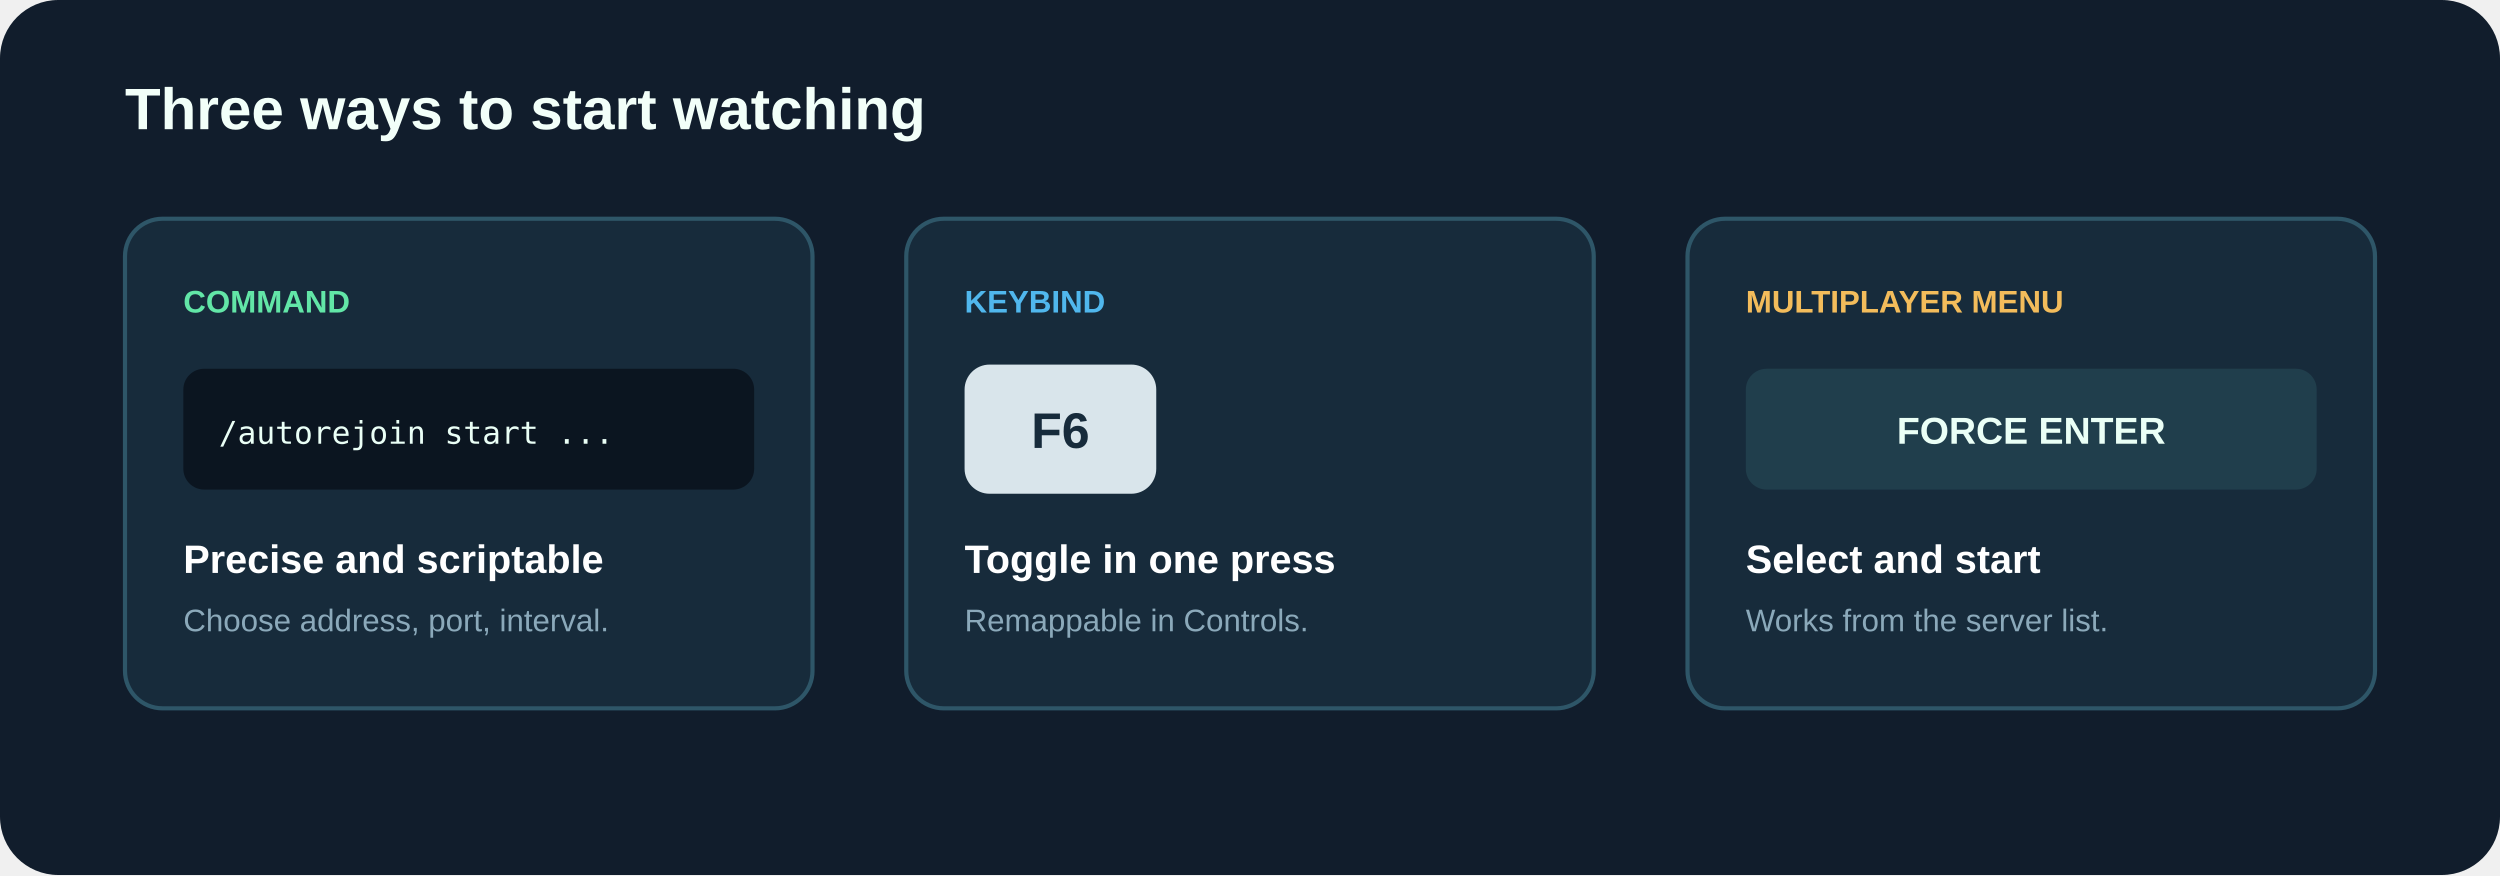
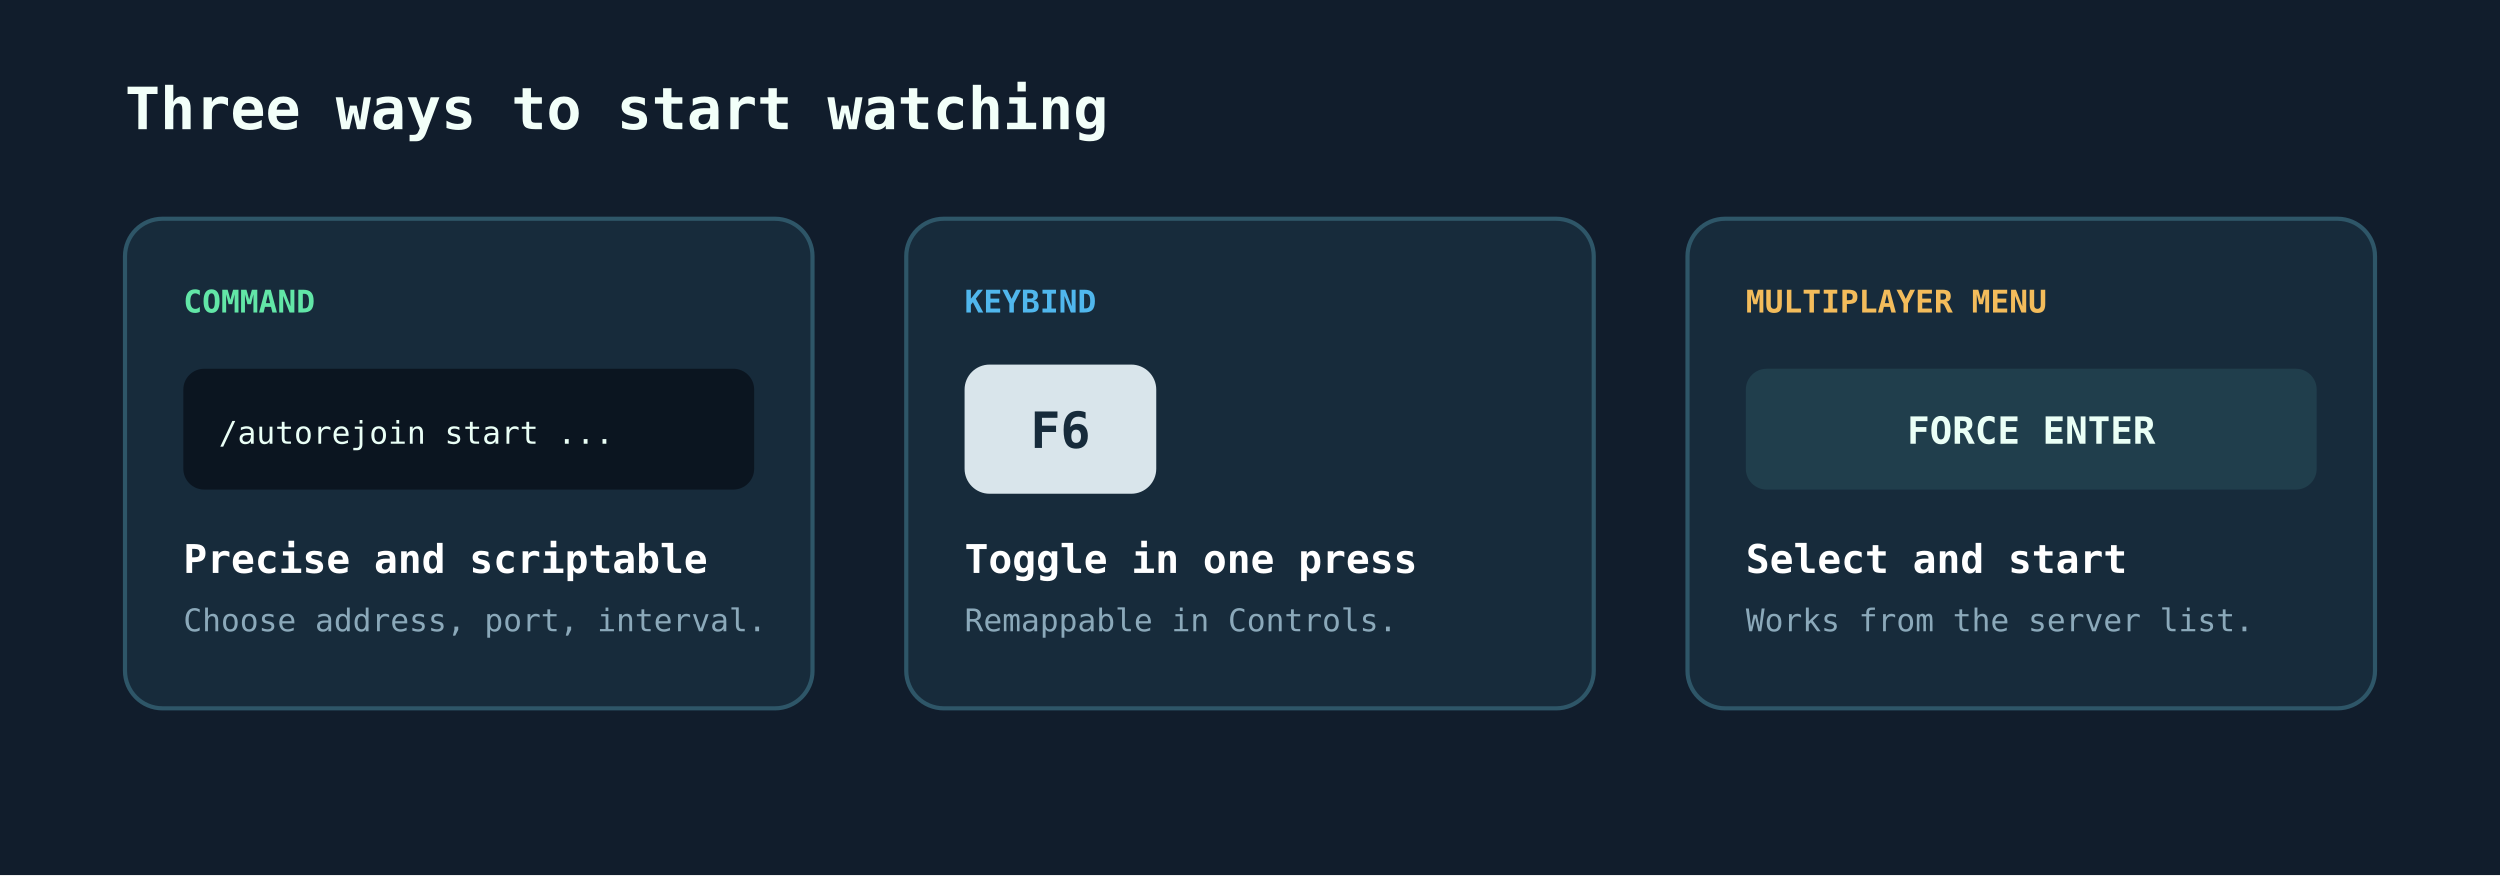
<svg xmlns="http://www.w3.org/2000/svg" viewBox="0 0 1200 420" role="img" aria-labelledby="title desc">
-   <rect width="1200" height="420" rx="28" fill="#111d2c" />
-   <text x="60" y="62" fill="#f2fff9" font-family="Arial, sans-serif" font-size="28" font-weight="700">Three ways to start watching</text>
-   <g font-family="Arial, sans-serif">
+   <rect width="1200" height="420" fill="#111d2c" />
+   <text x="60" y="62" fill="#f2fff9" font-family="Minecraft, 'Press Start 2P', monospace" font-size="28" font-weight="700">Three ways to start watching</text>
+   <g font-family="Minecraft, 'Press Start 2P', monospace">
    <g transform="translate(60 105)">
      <rect width="330" height="235" rx="18" fill="#172b3b" stroke="#2e5668" stroke-width="2" />
      <text x="28" y="45" fill="#62e6a7" font-size="15" font-weight="700">COMMAND</text>
      <rect x="28" y="72" width="274" height="58" rx="10" fill="#0b1520" />
      <text x="45" y="108" fill="#eafff6" font-family="Consolas, monospace" font-size="15">/autorejoin start ...</text>
      <text x="28" y="170" fill="#ffffff" font-size="19" font-weight="700">Precise and scriptable</text>
      <text x="28" y="198" fill="#8ba9ba" font-size="15">Choose address, port, interval.</text>
    </g>
    <g transform="translate(435 105)">
      <rect width="330" height="235" rx="18" fill="#172b3b" stroke="#2e5668" stroke-width="2" />
      <text x="28" y="45" fill="#50b7ed" font-size="15" font-weight="700">KEYBIND</text>
      <rect x="28" y="70" width="92" height="62" rx="12" fill="#d9e5eb" />
      <text x="74" y="110" text-anchor="middle" fill="#172b3b" font-size="24" font-weight="700">F6</text>
      <text x="28" y="170" fill="#ffffff" font-size="19" font-weight="700">Toggle in one press</text>
      <text x="28" y="198" fill="#8ba9ba" font-size="15">Remappable in Controls.</text>
    </g>
    <g transform="translate(810 105)">
      <rect width="330" height="235" rx="18" fill="#172b3b" stroke="#2e5668" stroke-width="2" />
      <text x="28" y="45" fill="#f3bc5b" font-size="15" font-weight="700">MULTIPLAYER MENU</text>
      <rect x="28" y="72" width="274" height="58" rx="10" fill="#203e4c" />
      <text x="165" y="108" text-anchor="middle" fill="#eafff6" font-size="18" font-weight="700">FORCE ENTER</text>
      <text x="28" y="170" fill="#ffffff" font-size="19" font-weight="700">Select and start</text>
      <text x="28" y="198" fill="#8ba9ba" font-size="15">Works from the server list.</text>
    </g>
  </g>
</svg>
